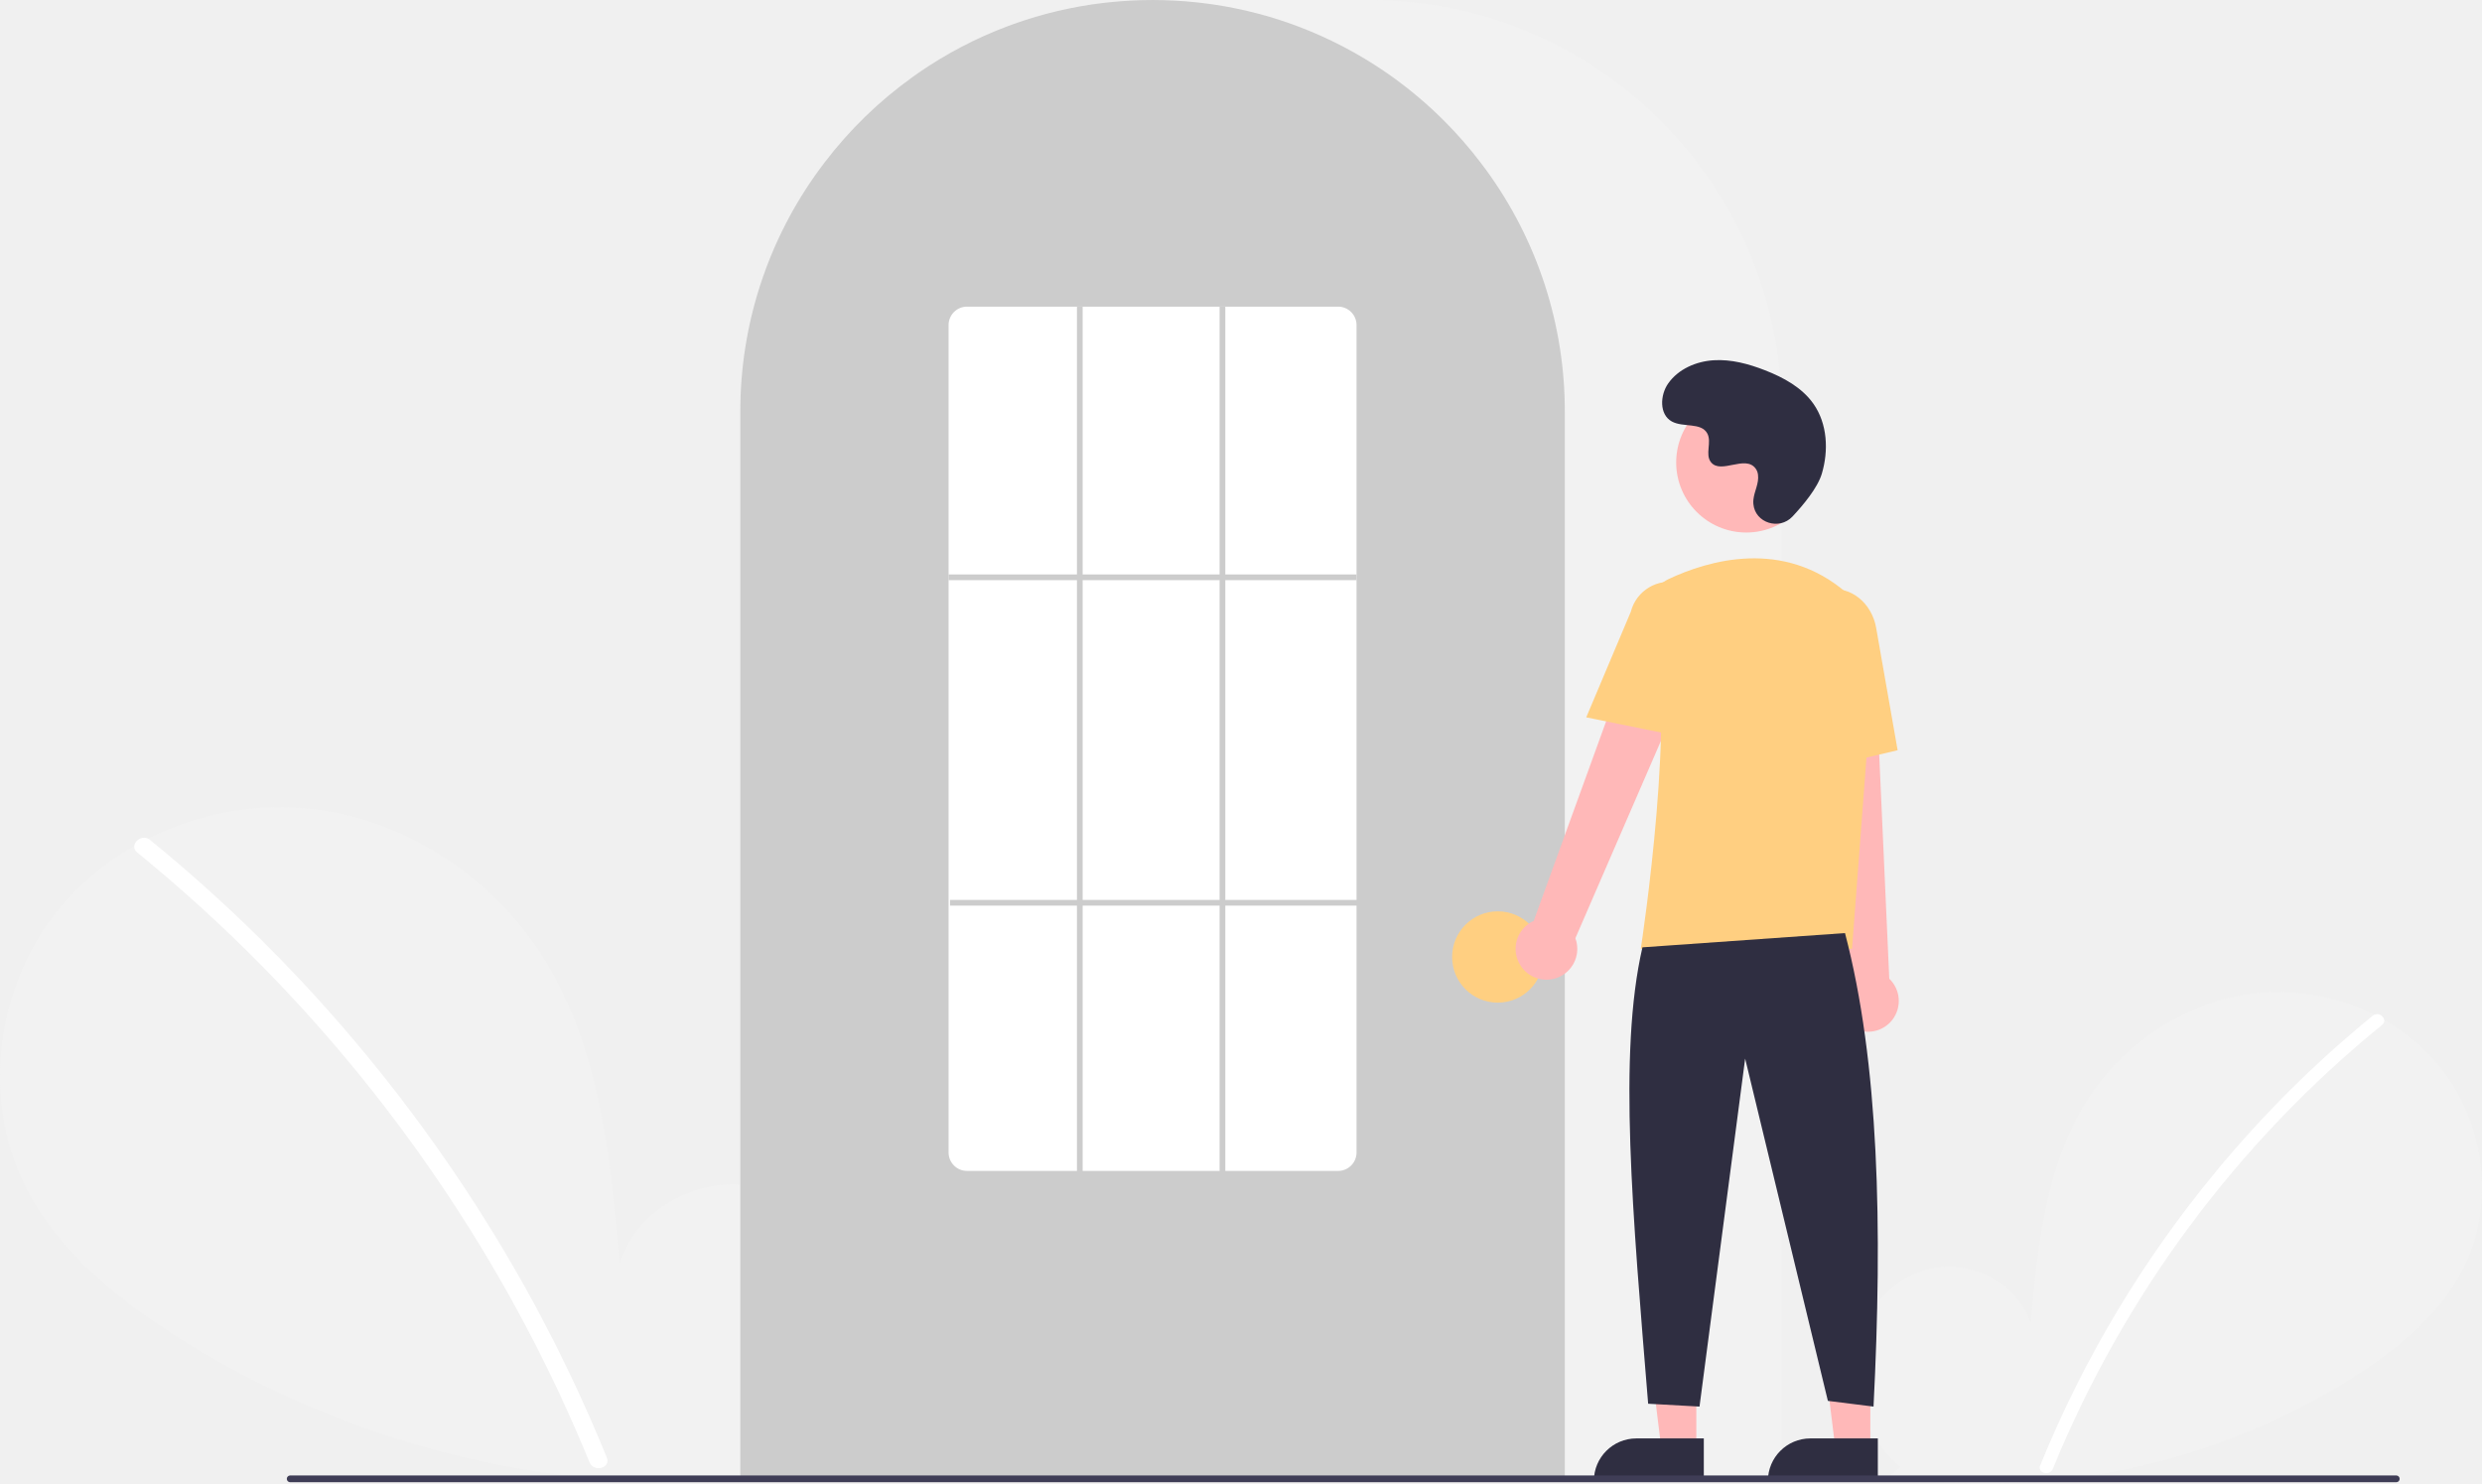
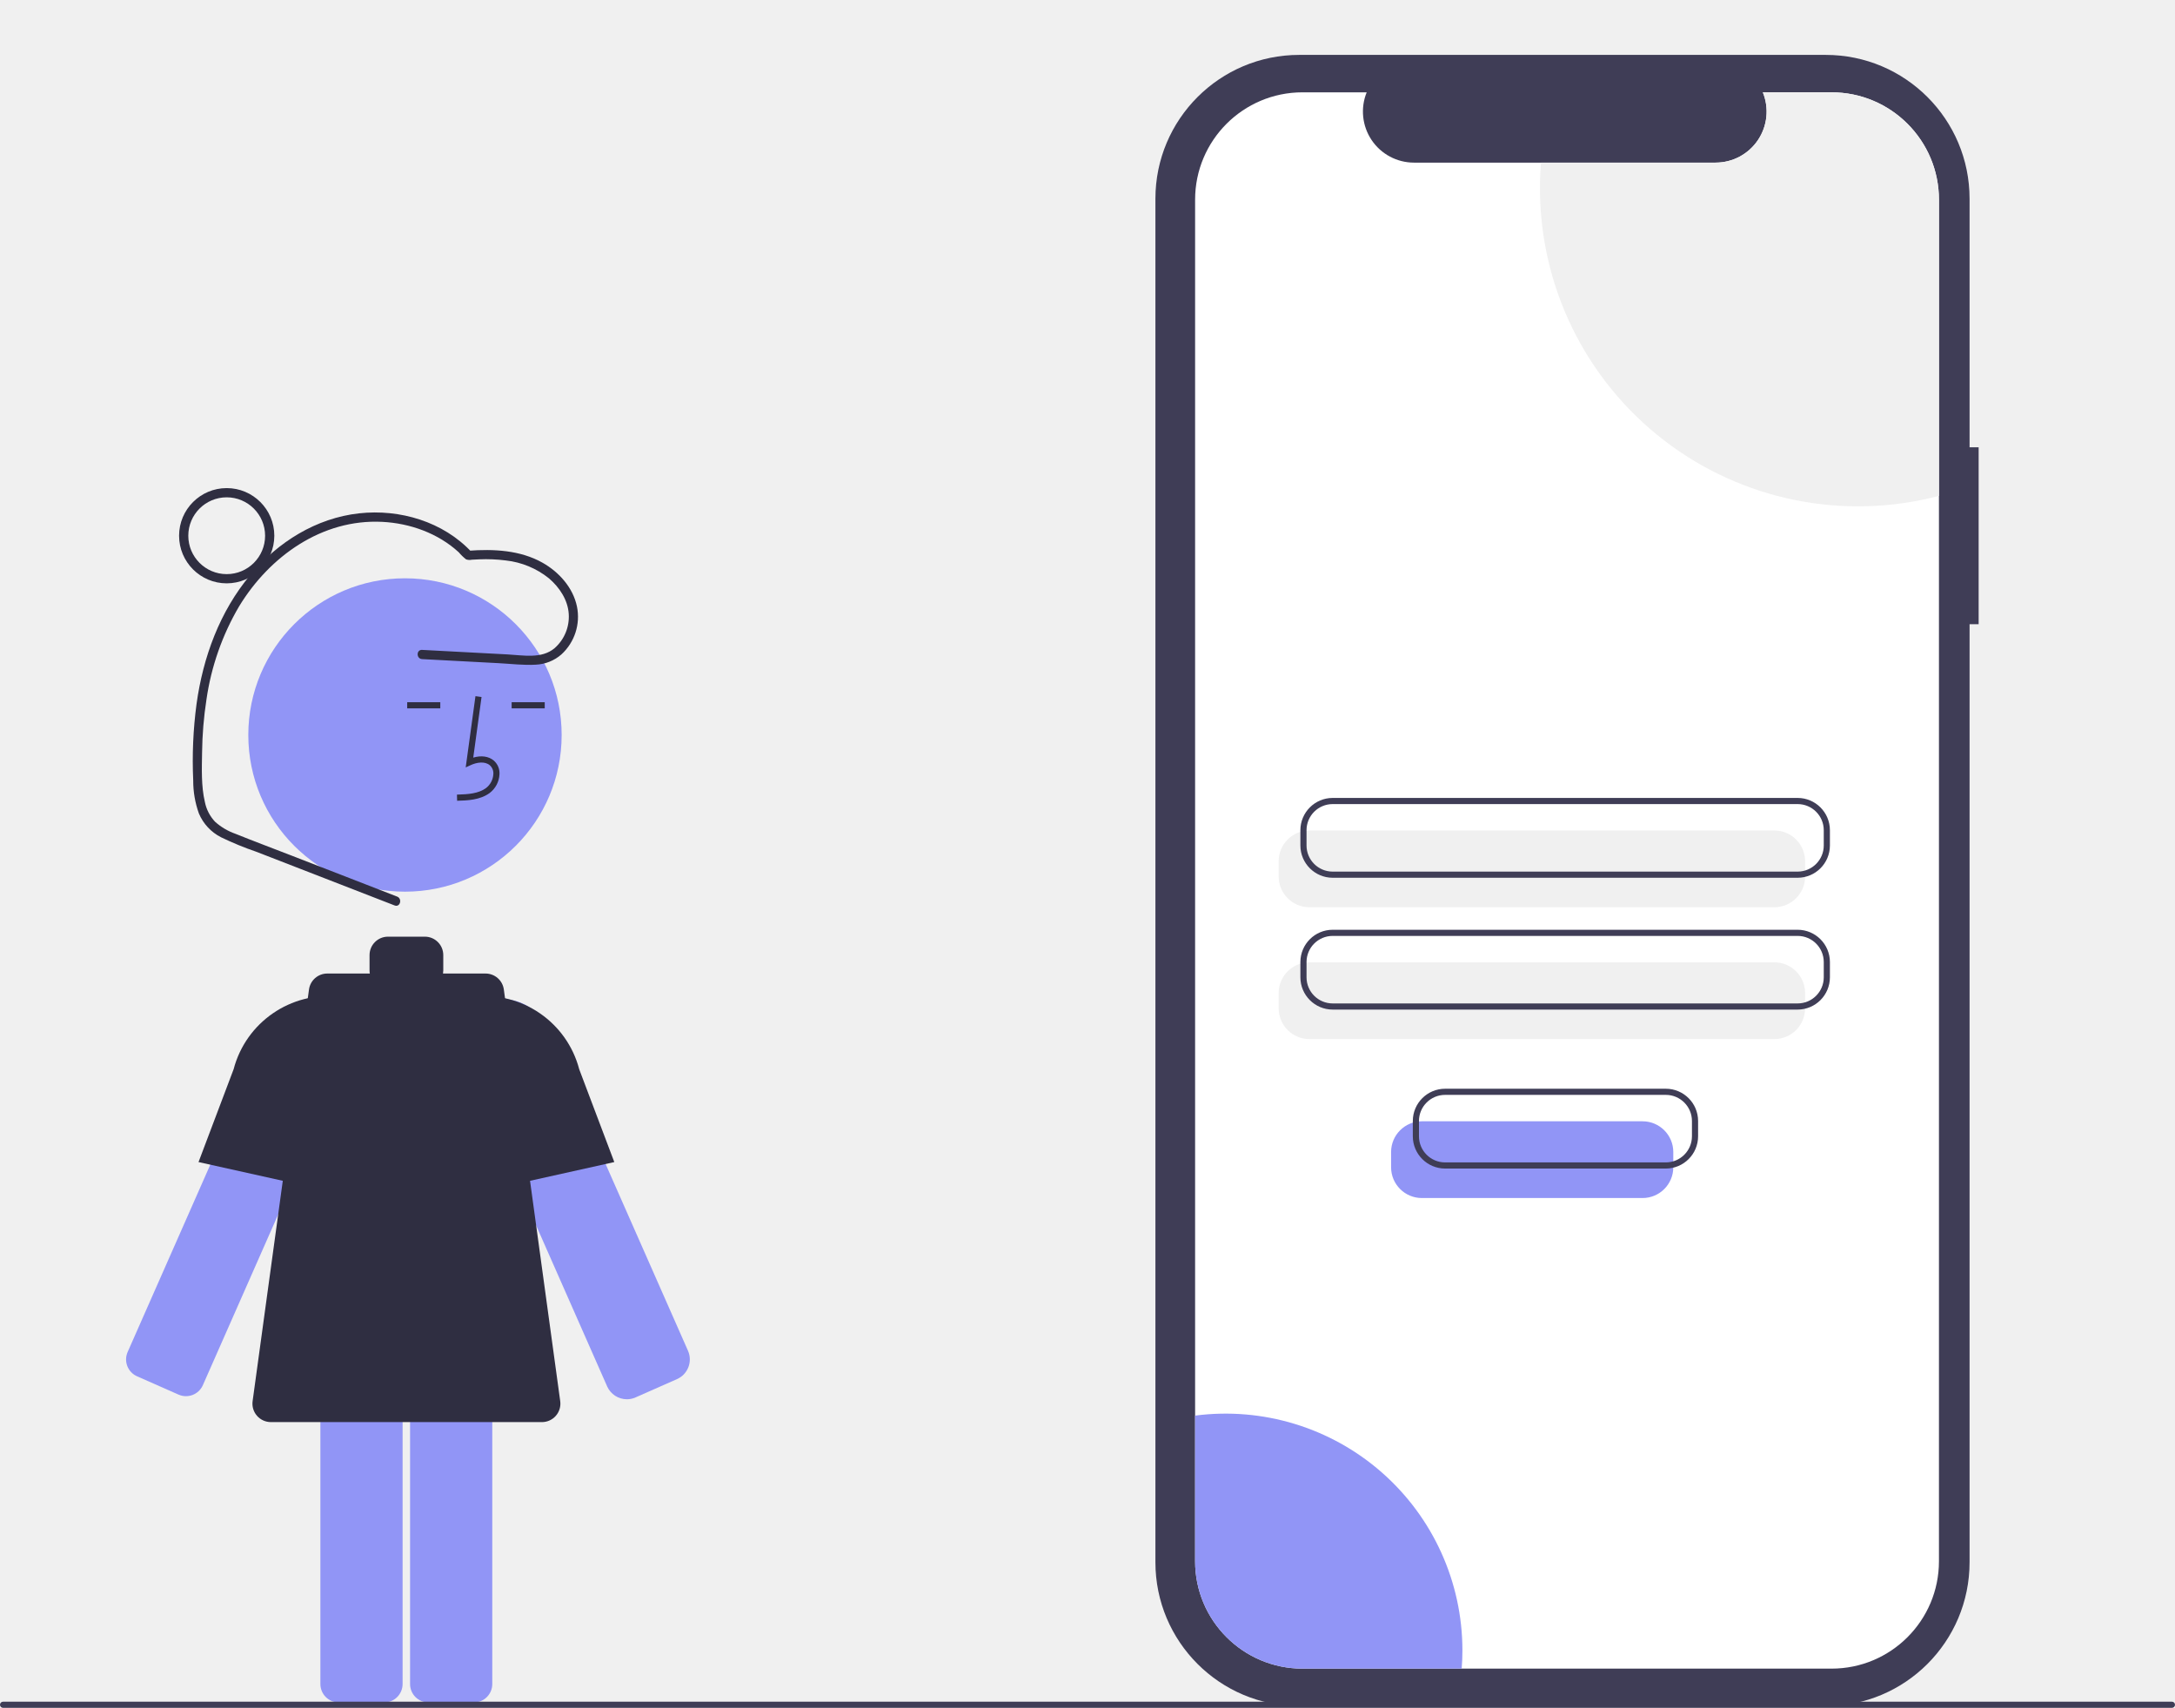
- <svg xmlns="http://www.w3.org/2000/svg" data-name="Layer 1" width="870" height="520.139" viewBox="0 0 870 520.139">
-   <path d="M831.092,704.187c-11.138-9.412-17.904-24.28-16.13-38.754s12.764-27.78,27.018-30.854,30.504,5.435,34.834,19.359c2.383-26.846,5.129-54.818,19.402-77.68,12.924-20.701,35.309-35.514,59.569-38.164s49.803,7.359,64.933,26.507,18.835,46.985,8.238,68.969c-7.806,16.195-22.188,28.247-37.257,38.052a240.452,240.452,0,0,1-164.454,35.977Z" transform="translate(-165 -189.9307)" fill="#f2f2f2" />
-   <path d="M996.728,546.01a393.414,393.414,0,0,0-54.826,54.442,394.561,394.561,0,0,0-61.752,103.194c-1.112,2.725,3.313,3.911,4.412,1.216A392.342,392.342,0,0,1,999.963,549.245c2.284-1.86-.97-5.08-3.236-3.236Z" transform="translate(-165 -189.9307)" fill="#fff" />
-   <path d="M445.067,701.63c15.299-12.927,24.591-33.348,22.154-53.228s-17.531-38.156-37.11-42.377-41.897,7.464-47.844,26.59c-3.273-36.873-7.044-75.292-26.648-106.693-17.751-28.433-48.497-48.778-81.818-52.418s-68.404,10.107-89.185,36.407-25.869,64.535-11.315,94.729c10.722,22.243,30.475,38.797,51.172,52.264,66.03,42.965,147.939,60.884,225.877,49.415" transform="translate(-165 -189.9307)" fill="#f2f2f2" />
-   <path d="M217.567,484.373a540.355,540.355,0,0,1,75.304,74.777A548.076,548.076,0,0,1,352.257,647.04a545.835,545.835,0,0,1,25.43,53.846c1.527,3.743-4.55,5.372-6.06,1.671a536.36,536.36,0,0,0-49.009-92.727A539.734,539.734,0,0,0,256.889,528.632a538.441,538.441,0,0,0-43.766-39.815c-3.138-2.555,1.332-6.978,4.444-4.444Z" transform="translate(-165 -189.9307)" fill="#fff" />
-   <path d="M789.5,708.931h-365v-374.5c0-79.678,64.822-144.5,144.5-144.5h76c79.677,0,144.5,64.822,144.5,144.5Z" transform="translate(-165 -189.9307)" fill="#f2f2f2" />
-   <path d="M713.5,708.931h-289v-374.5a143.382,143.382,0,0,1,27.596-84.944c.664-.905,1.326-1.798,2.009-2.681a144.466,144.466,0,0,1,30.754-29.851c.66-.48,1.322-.952,1.994-1.423a144.16,144.16,0,0,1,31.472-16.459c.661-.25,1.334-.501,2.007-.742a144.02,144.02,0,0,1,31.108-7.336c.658-.09,1.333-.16,2.008-.23a146.288,146.288,0,0,1,31.105,0c.673.07,1.349.141,2.014.231a143.995,143.995,0,0,1,31.1,7.335c.673.241,1.346.492,2.009.743a143.799,143.799,0,0,1,31.106,16.216c.672.461,1.344.933,2.006,1.405a145.987,145.987,0,0,1,18.384,15.564,144.305,144.305,0,0,1,12.724,14.551c.681.88,1.343,1.773,2.005,2.677A143.382,143.382,0,0,1,713.5,334.431Z" transform="translate(-165 -189.9307)" fill="#ccc" />
-   <circle cx="525" cy="335.5" r="16" fill="#ffcf81" />
-   <polygon points="594.599 507.783 582.339 507.783 576.506 460.495 594.601 460.496 594.599 507.783" fill="#ffb8b8" />
-   <path d="M573.582,504.28h23.644a0,0,0,0,1,0,0v14.887a0,0,0,0,1,0,0H558.695a0,0,0,0,1,0,0v0a14.887,14.887,0,0,1,14.887-14.887Z" fill="#2f2e41" />
-   <polygon points="655.599 507.783 643.339 507.783 637.506 460.495 655.601 460.496 655.599 507.783" fill="#ffb8b8" />
-   <path d="M634.582,504.28h23.644a0,0,0,0,1,0,0v14.887a0,0,0,0,1,0,0H619.695a0,0,0,0,1,0,0v0a14.887,14.887,0,0,1,14.887-14.887Z" fill="#2f2e41" />
-   <path d="M698.098,528.6a10.743,10.743,0,0,1,4.511-15.843l41.676-114.867L764.791,409.082,717.206,518.853a10.801,10.801,0,0,1-19.109,9.748Z" transform="translate(-165 -189.9307)" fill="#ffb8b8" />
-   <path d="M814.336,550.184a10.743,10.743,0,0,1-2.893-16.217L798.533,412.458l23.338,1.066L827.236,533.045a10.801,10.801,0,0,1-12.9,17.139Z" transform="translate(-165 -189.9307)" fill="#ffb8b8" />
-   <circle cx="612.106" cy="162.123" r="24.561" fill="#ffb8b8" />
-   <path d="M814.18,522.549H740.133l.089-.576c.133-.861,13.197-86.439,3.562-114.436a11.813,11.813,0,0,1,6.069-14.584h0c13.772-6.485,40.208-14.471,62.52,4.909a28.234,28.234,0,0,1,9.459,23.396Z" transform="translate(-165 -189.9307)" fill="#ffcf81" />
-   <path d="M754.354,448.181,721.018,441.418l15.626-37.03a13.997,13.997,0,0,1,27.106,6.998Z" transform="translate(-165 -189.9307)" fill="#ffcf81" />
-   <path d="M797.05,460.739l-2.004-45.941c-1.52-8.636,3.424-16.8,11.027-18.135,7.605-1.33,15.032,4.66,16.558,13.36l7.533,42.928Z" transform="translate(-165 -189.9307)" fill="#ffcf81" />
-   <path d="M811.716,517.049c11.915,45.377,13.214,103.069,10,166l-16-2-29-120-16,122-18-1c-5.377-66.03-10.613-122.715-2-160Z" transform="translate(-165 -189.9307)" fill="#2f2e41" />
-   <path d="M793.289,371.035c-4.582,4.881-13.091,2.261-13.688-4.407a8.055,8.055,0,0,1,.01-1.556c.308-2.954,2.015-5.635,1.606-8.754a4.59,4.59,0,0,0-.84-2.149c-3.651-4.889-12.222,2.187-15.668-2.239-2.113-2.714.371-6.987-1.251-10.021-2.14-4.004-8.479-2.029-12.454-4.221-4.423-2.439-4.158-9.225-1.247-13.353,3.551-5.034,9.776-7.72,15.923-8.107s12.253,1.275,17.992,3.511c6.521,2.541,12.988,6.054,17.001,11.788,4.88,6.973,5.35,16.348,2.909,24.502C802.098,360.99,797.031,367.049,793.289,371.035Z" transform="translate(-165 -189.9307)" fill="#2f2e41" />
-   <path d="M1004.982,709.574h-738.294a1.191,1.191,0,0,1,0-2.381h738.294a1.191,1.191,0,0,1,0,2.381Z" transform="translate(-165 -189.9307)" fill="#3f3d56" />
-   <path d="M634,600.431H504a6.465,6.465,0,0,1-6.5-6.415V303.846a6.465,6.465,0,0,1,6.5-6.415H634a6.465,6.465,0,0,1,6.5,6.415V594.015A6.465,6.465,0,0,1,634,600.431Z" transform="translate(-165 -189.9307)" fill="#fff" />
-   <rect x="332.5" y="201.39" width="143" height="2" fill="#ccc" />
-   <rect x="333" y="315.5" width="143" height="2" fill="#ccc" />
-   <rect x="377.5" y="107.5" width="2" height="304" fill="#ccc" />
-   <rect x="427.5" y="107.5" width="2" height="304" fill="#ccc" />
+ <svg xmlns="http://www.w3.org/2000/svg" data-name="Layer 1" width="708" height="555.867" viewBox="0 0 708 555.867">
+   <path id="b10fb2cf-c586-4c5f-9fbf-e678f5ffa3db-130" data-name="Path 133" d="M890.465,679.515a211.722,211.722,0,0,1-46.196,37.27c-.392.241-.79.467-1.189.7l-27.639-24.463c.29-.27.612-.572.958-.905C836.992,672.563,939.229,535.838,946.042,502.544,945.572,505.317,952.189,614.094,890.465,679.515Z" transform="translate(-246 -172.0663)" fill="#f0f0f0" />
+   <path id="a32c10c7-75df-4179-a648-6a8d2a687209-131" data-name="Path 134" d="M849.602,721.505c-.523.125-1.054.241-1.588.348l-20.735-18.353c.405-.141.879-.309,1.42-.496,8.897-3.15,35.394-12.66,61.764-23.492,28.334-11.644,56.533-24.8,62.598-33.227C951.76,648.244,911.686,707.622,849.602,721.505Z" transform="translate(-246 -172.0663)" fill="#f0f0f0" />
+   <path d="M890.082,317.646h-2.953V236.753a46.819,46.819,0,0,0-46.819-46.819H668.926a46.819,46.819,0,0,0-46.819,46.819v443.789a46.819,46.819,0,0,0,46.819,46.819H840.31a46.819,46.819,0,0,0,46.819-46.819V375.228h2.953Z" transform="translate(-246 -172.0663)" fill="#3f3d56" />
+   <path d="M877.163,237.074V680.217a34.957,34.957,0,0,1-34.969,34.957H669.984a34.954,34.954,0,0,1-34.957-34.957V237.074a34.954,34.954,0,0,1,34.957-34.957h20.898a16.619,16.619,0,0,0,15.383,22.88h98.181a16.601,16.601,0,0,0,15.384-22.88H842.193A34.957,34.957,0,0,1,877.163,237.074Z" transform="translate(-246 -172.0663)" fill="#fff" />
+   <path d="M823.595,467.355H672.228a10.011,10.011,0,0,1-10-10v-4.978a10.011,10.011,0,0,1,10-10h151.367a10.011,10.011,0,0,1,10,10v4.978A10.011,10.011,0,0,1,823.595,467.355Z" transform="translate(-246 -172.0663)" fill="#f0f0f0" />
+   <path d="M823.595,510.262H672.228a10.011,10.011,0,0,1-10-10v-4.978a10.011,10.011,0,0,1,10-10h151.367a10.011,10.011,0,0,1,10,10v4.978A10.011,10.011,0,0,1,823.595,510.262Z" transform="translate(-246 -172.0663)" fill="#f0f0f0" />
+   <path d="M831.166,457.759H679.8a10.512,10.512,0,0,1-10.5-10.5v-4.978a10.512,10.512,0,0,1,10.5-10.5h151.367a10.512,10.512,0,0,1,10.5,10.5v4.978A10.512,10.512,0,0,1,831.166,457.759Zm-151.367-23.978a8.51,8.51,0,0,0-8.5,8.5v4.978a8.51,8.51,0,0,0,8.5,8.5h151.367a8.51,8.51,0,0,0,8.5-8.5v-4.978a8.51,8.51,0,0,0-8.5-8.5Z" transform="translate(-246 -172.0663)" fill="#3f3d56" />
+   <path d="M831.166,500.666H679.8a10.512,10.512,0,0,1-10.5-10.5V485.189a10.512,10.512,0,0,1,10.5-10.5h151.367a10.512,10.512,0,0,1,10.5,10.5v4.978A10.512,10.512,0,0,1,831.166,500.666ZM679.8,476.689a8.51,8.51,0,0,0-8.5,8.5v4.978a8.51,8.51,0,0,0,8.5,8.5h151.367a8.51,8.51,0,0,0,8.5-8.5V485.189a8.51,8.51,0,0,0-8.5-8.5Z" transform="translate(-246 -172.0663)" fill="#3f3d56" />
+   <path d="M877.163,237.074V333.464A103.539,103.539,0,0,1,747.28,233.389q0-4.24.341-8.392h56.826a16.601,16.601,0,0,0,15.384-22.88H842.193A34.957,34.957,0,0,1,877.163,237.074Z" transform="translate(-246 -172.0663)" fill="#f0f0f0" />
+   <path d="M722.041,709.154c0,2.032-.076,4.038-.24,6.02H669.984a34.954,34.954,0,0,1-34.957-34.957v-47.4a77.073,77.073,0,0,1,87.013,76.337Z" transform="translate(-246 -172.0663)" fill="#9195f6" />
+   <path d="M304.121,625.985a6.007,6.007,0,0,0,7.911-3.067l46.679-105.794a13.379,13.379,0,0,0-17.077-17.876h-0a13.199,13.199,0,0,0-6.75,5.78,13.649,13.649,0,0,0-.654,1.293l-46.679,105.794a6,6,0,0,0,3.067,7.912Z" transform="translate(-246 -172.0663)" fill="#9195f6" />
+   <path d="M356.795,560.557l-46.172-10.261,11.428-30.232a31.95,31.95,0,0,1,34.299-23.628l.445.049Z" transform="translate(-246 -172.0663)" fill="#2f2e41" />
+   <path d="M450.055,627.498a7.028,7.028,0,0,1-6.412-4.177L396.964,517.527a14.381,14.381,0,0,1,25.609-12.997v-0a14.618,14.618,0,0,1,.703,1.388l46.679,105.794a7,7,0,0,1-3.579,9.23l-13.961,6.16-.007-.016A6.944,6.944,0,0,1,450.055,627.498Z" transform="translate(-246 -172.0663)" fill="#9195f6" />
+   <path d="M385.485,591.169a6.007,6.007,0,0,0-6,6V720.183a6.007,6.007,0,0,0,6,6H400.245a6.007,6.007,0,0,0,6-6V597.169a6.007,6.007,0,0,0-6-6Z" transform="translate(-246 -172.0663)" fill="#9195f6" />
+   <path d="M356.293,591.169a6.007,6.007,0,0,0-6,6V720.183a6.007,6.007,0,0,0,6,6h14.76a6.007,6.007,0,0,0,6-6V597.169a6.007,6.007,0,0,0-6-6Z" transform="translate(-246 -172.0663)" fill="#9195f6" />
+   <circle cx="131.828" cy="239.224" r="51" fill="#9195f6" />
+   <path d="M394.8,432.699c3.306-.092,7.42-.207,10.59-2.522a8.133,8.133,0,0,0,3.2-6.073,5.471,5.471,0,0,0-1.86-4.493c-1.656-1.399-4.073-1.727-6.678-.961l2.699-19.726-1.981-.271L397.596,421.843l1.655-.759c1.918-.88,4.552-1.328,6.188.055a3.515,3.515,0,0,1,1.153,2.896,6.147,6.147,0,0,1-2.381,4.528c-2.467,1.802-5.746,2.034-9.466,2.138Z" transform="translate(-246 -172.0663)" fill="#2f2e41" />
+   <rect x="166.55" y="228.559" width="10.772" height="2" fill="#2f2e41" />
+   <rect x="132.55" y="228.559" width="10.772" height="2" fill="#2f2e41" />
+   <path d="M428.362,628.119l-18.356-134a6,6,0,0,0-5.945-5.186H390.205a6.025,6.025,0,0,0,.09-1v-5a6,6,0,0,0-6-6h-12a6,6,0,0,0-6,6v5a6.025,6.025,0,0,0,.09,1H352.53a6,6,0,0,0-5.945,5.186l-18.356,134a6,6,0,0,0,5.944,6.814h88.244A6,6,0,0,0,428.362,628.119Z" transform="translate(-246 -172.0663)" fill="#2f2e41" />
+   <path d="M399.795,560.557V496.486l.445-.049a31.961,31.961,0,0,1,34.315,23.68l11.411,30.18Z" transform="translate(-246 -172.0663)" fill="#2f2e41" />
+   <path d="M375.26,463.882l-35.275-13.692c-5.768-2.239-11.569-4.41-17.307-6.726a19.726,19.726,0,0,1-6.662-3.926,13.09,13.09,0,0,1-3.321-6.427c-1.223-5.171-1.002-10.825-.915-16.102a122.699,122.699,0,0,1,1.422-17.241,83.286,83.286,0,0,1,10.65-30.38c9.893-16.232,26.937-28.444,46.543-27.469,9.077.451,18.206,3.708,24.949,9.914a15.751,15.751,0,0,0,2.355,2.282,3.268,3.268,0,0,0,1.876.126q1.234-.079,2.471-.121a51.043,51.043,0,0,1,8.566.359,27.121,27.121,0,0,1,14.13,5.867c3.37,2.899,6.112,6.992,6.395,11.54a13.66,13.66,0,0,1-4.614,11.151c-4.209,3.547-10.213,2.3-15.261,2.033l-18.494-.98-9.37-.496c-1.929-.102-1.924,2.898,0,3l24.905,1.319c4.002.212,8.127.732,12.132.492a13.574,13.574,0,0,0,8.333-3.352,16.628,16.628,0,0,0,5.037-15.601c-1.284-6.138-5.852-11.215-11.207-14.235-7.286-4.11-15.988-4.504-24.141-3.896l1.061.439c-9.222-9.898-23.349-14.077-36.61-12.615-14.002,1.544-26.456,9.356-35.404,20.038-9.976,11.909-15.413,26.76-17.527,42.03a139.839,139.839,0,0,0-1.082,24.88,31.35,31.35,0,0,0,1.852,10.751,15.39,15.39,0,0,0,7.225,7.746,103.398,103.398,0,0,0,11.468,4.711L342.436,454.344l25.528,9.909,6.498,2.522c1.801.699,2.581-2.201.798-2.893Z" transform="translate(-246 -172.0663)" fill="#2f2e41" />
+   <path d="M319.795,361.934a15.5,15.5,0,1,1,15.5-15.5A15.517,15.517,0,0,1,319.795,361.934Zm0-28a12.5,12.5,0,1,0,12.5,12.5A12.514,12.514,0,0,0,319.795,333.934Z" transform="translate(-246 -172.0663)" fill="#2f2e41" />
+   <rect x="528.177" y="440.815" width="42.237" height="42.237" transform="translate(147.6141 -410.7547) rotate(37.40978)" fill="#f0f0f0" />
+   <path d="M389.295,228.934a33.949,33.949,0,0,1,27.277,13.702l19.59-25.614-58.779-44.956-44.956,58.779,25.333,19.376A34.003,34.003,0,0,1,389.295,228.934Z" transform="translate(-246 -172.0663)" fill="#f0f0f0" />
+   <path d="M953,727.934H247a1,1,0,0,1,0-2H953a1,1,0,0,1,0,2Z" transform="translate(-246 -172.0663)" fill="#3f3d56" />
+   <path d="M780.687,562.003H708.825a10.011,10.011,0,0,1-10-10v-4.978a10.011,10.011,0,0,1,10-10h71.862a10.011,10.011,0,0,1,10,10v4.978A10.011,10.011,0,0,1,780.687,562.003Z" transform="translate(-246 -172.0663)" fill="#9195f6" />
+   <path d="M788.259,552.407H716.397a10.512,10.512,0,0,1-10.5-10.5v-4.978a10.512,10.512,0,0,1,10.5-10.5h71.862a10.512,10.512,0,0,1,10.5,10.5v4.978A10.512,10.512,0,0,1,788.259,552.407Zm-71.862-23.978a8.51,8.51,0,0,0-8.5,8.5v4.978a8.51,8.51,0,0,0,8.5,8.5h71.862a8.51,8.51,0,0,0,8.5-8.5v-4.978a8.51,8.51,0,0,0-8.5-8.5Z" transform="translate(-246 -172.0663)" fill="#3f3d56" />
</svg>
